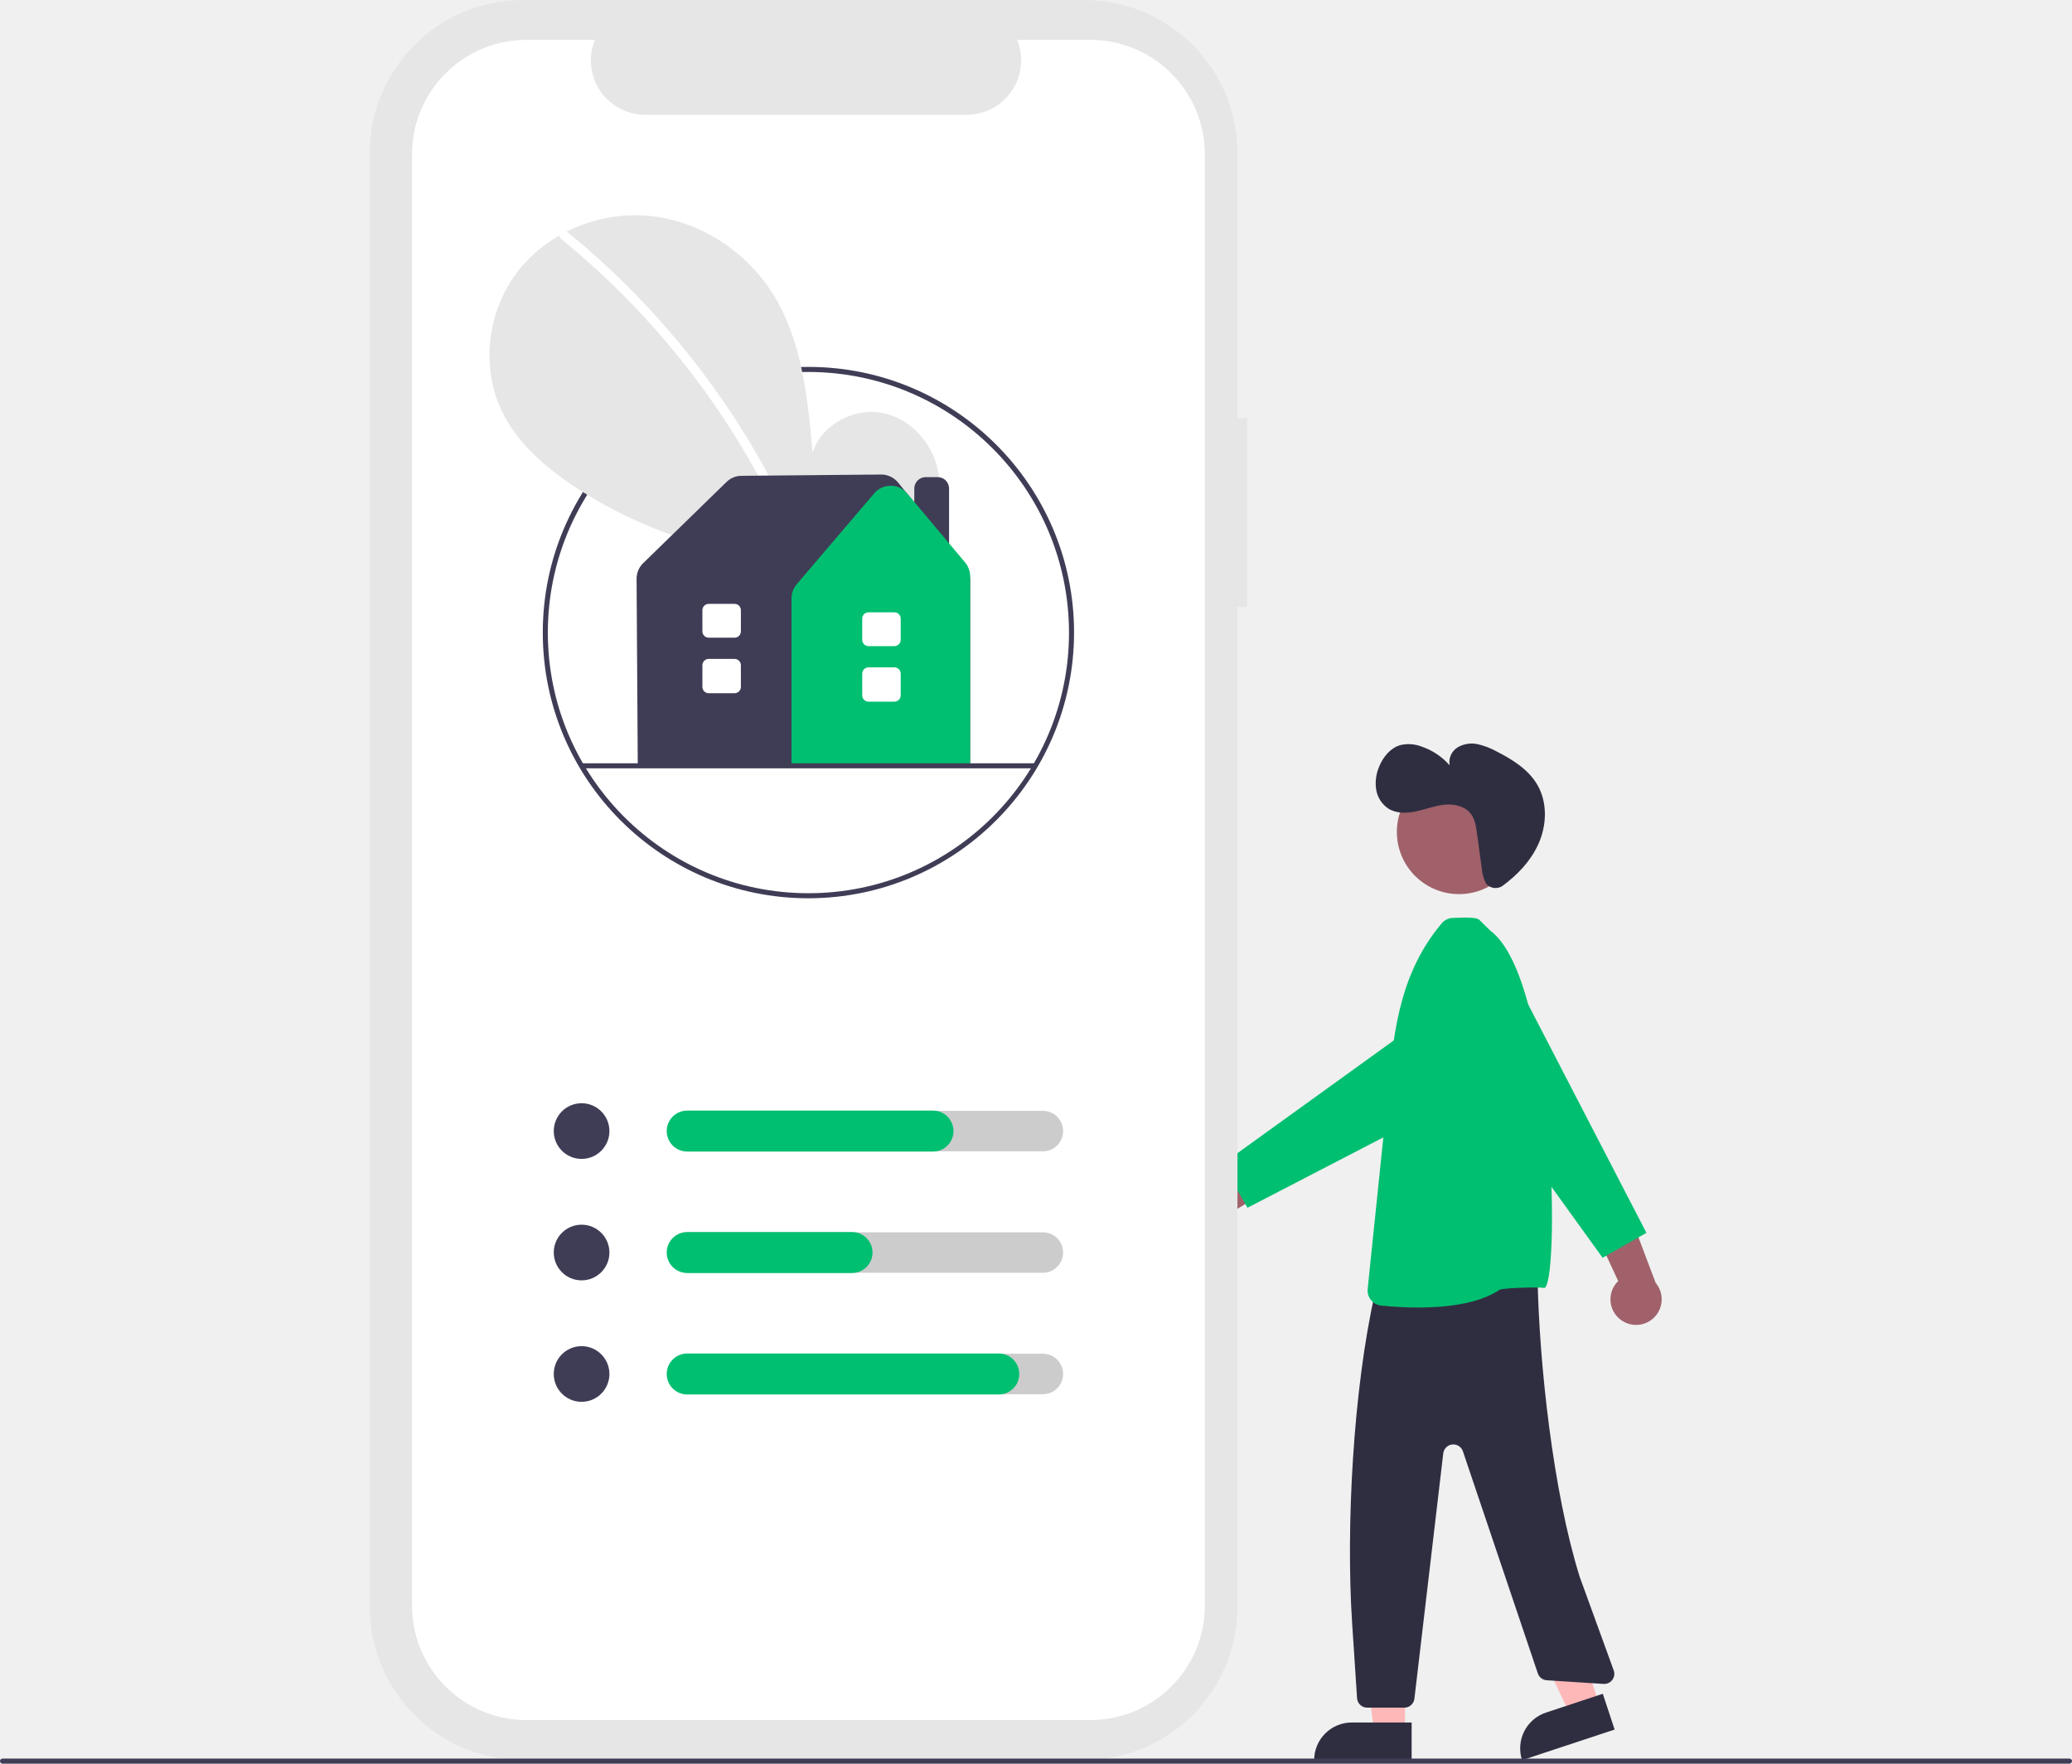
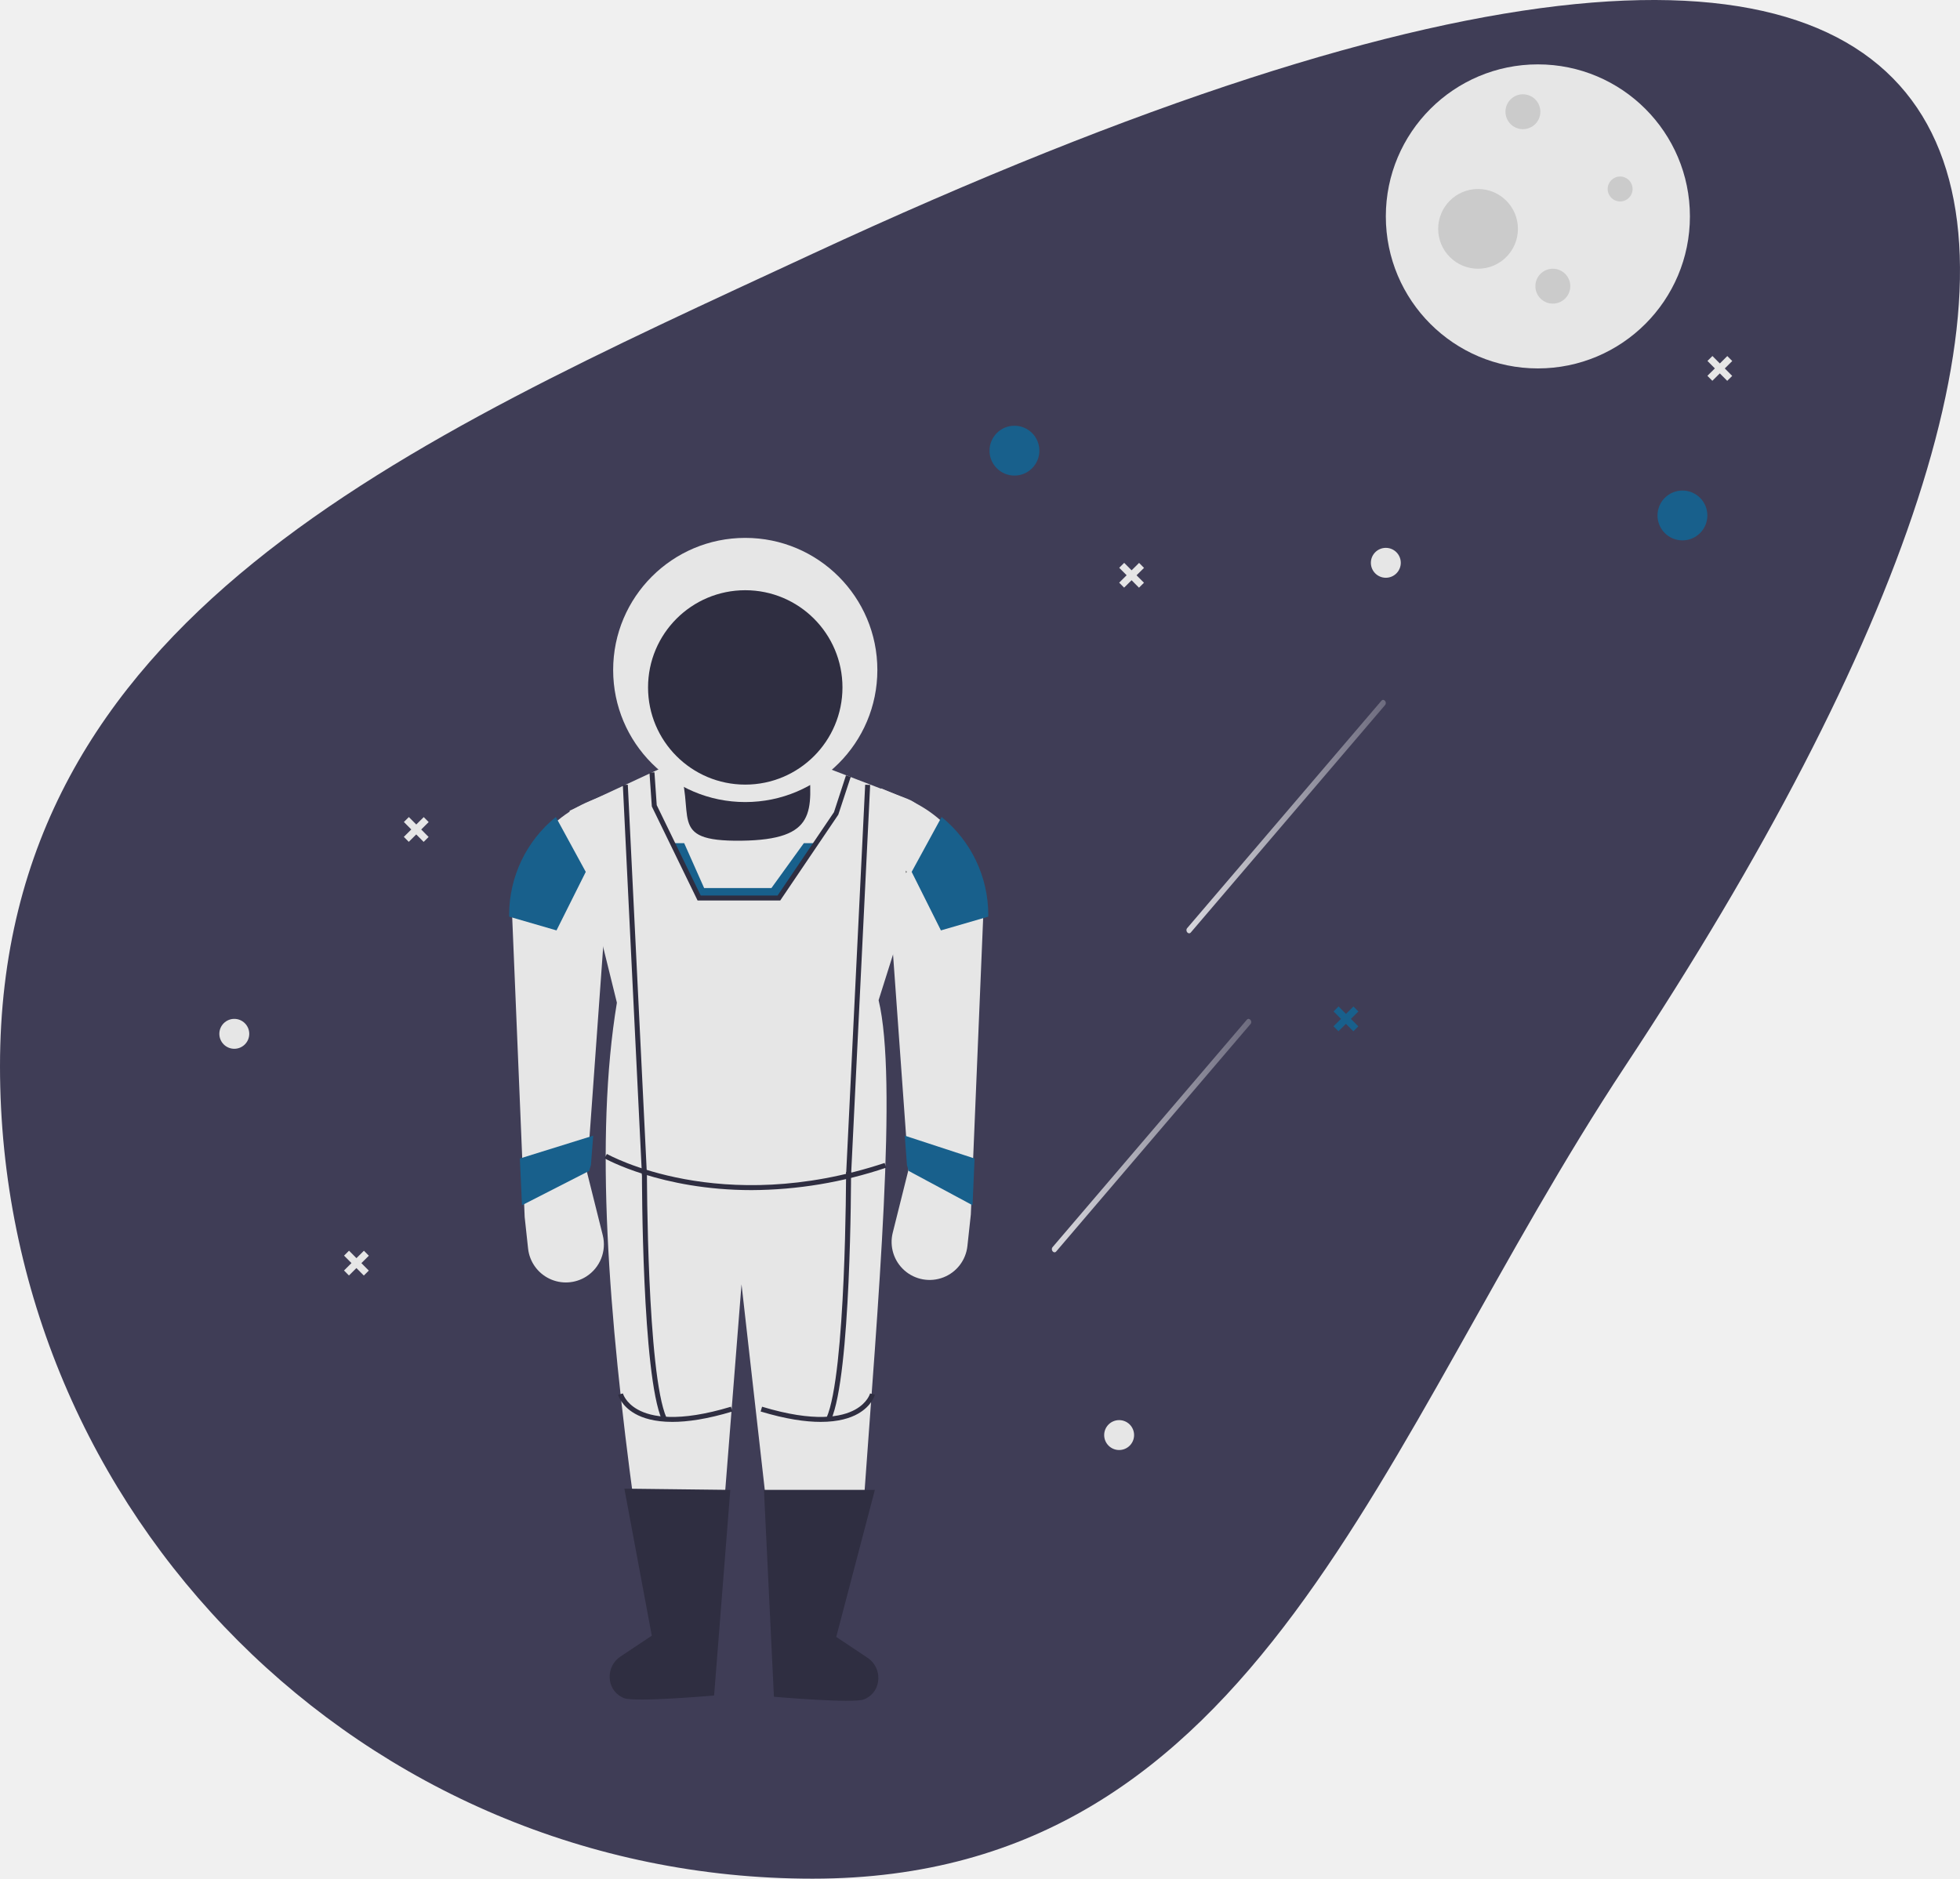
- <svg xmlns="http://www.w3.org/2000/svg" id="bfa339f2-a5a8-4b6a-baf9-13204c837d96" data-name="Layer 1" width="819" height="697" viewBox="0 0 819 697">
-   <polygon points="632.145 673.537 620.504 677.384 600.124 634.316 617.305 628.638 632.145 673.537" fill="#ffb8b8" />
-   <path d="M803.705,776.556h23.644a0,0,0,0,1,0,0v14.887a0,0,0,0,1,0,0H788.819a0,0,0,0,1,0,0v0A14.887,14.887,0,0,1,803.705,776.556Z" transform="translate(-395.7176 191.7094) rotate(-18.2902)" fill="#2f2e41" />
-   <polygon points="555.351 684.229 543.091 684.228 537.259 636.94 555.353 636.941 555.351 684.229" fill="#ffb8b8" />
-   <path d="M534.334,680.725h23.644a0,0,0,0,1,0,0v14.887a0,0,0,0,1,0,0H519.447a0,0,0,0,1,0,0v0A14.887,14.887,0,0,1,534.334,680.725Z" fill="#2f2e41" />
-   <path d="M734.519,610.19l-.625,2.767c-8.447,37.409-11.456,91.841-8.933,130.109l1.949,29.561a4,4,0,0,0,3.991,3.737h14.698a4,4,0,0,0,3.973-3.533l11.408-96.965a4,4,0,0,1,7.787-.737l29.565,87.624a4,4,0,0,0,3.557,2.787l22.451,1.448a4,4,0,0,0,4.075-5.187l-13.514-37.159c-10.442-33.348-16.055-84.019-16.668-118.957v0a4,4,0,0,0-4.379-3.912l-55.813,5.316A4,4,0,0,0,734.519,610.19Z" transform="translate(-190.5 -101.5)" fill="#2f2e41" />
-   <circle cx="576.701" cy="328.797" r="24.561" fill="#a0616a" />
-   <path d="M751.078,618.237h0a144.911,144.911,0,0,1-14.645-.772,6.021,6.021,0,0,1-5.348-6.495l8.374-80.906c2.019-22.885,5.139-44.976,20.925-63.685a6.018,6.018,0,0,1,4.332-2.127l.593-.022c6.227-.26,9.096-.033,9.904.775l4.343,4.279c26.484,19.586,27.584,143.662,21.059,141.217-1.262-.471-16.335.002-17.384.718C774.723,617.017,761.05,618.236,751.078,618.237Z" transform="translate(-190.5 -101.5)" fill="#01bf71" />
-   <path d="M654.712,573.328a10.056,10.056,0,0,1,14.91-3.932L698.686,548.605l.705,18.556-27.708,16.899A10.11,10.11,0,0,1,654.712,573.328Z" transform="translate(-190.5 -101.5)" fill="#a0616a" />
-   <path d="M683.577,578.814l-9.844-17.329L763.4,496.831a18.142,18.142,0,1,1,18.954,30.826Z" transform="translate(-190.5 -101.5)" fill="#01bf71" />
-   <path d="M778.236,451.062a4.853,4.853,0,0,0,6.346.407c5.789-4.291,10.87-9.632,13.878-16.147,3.446-7.465,3.831-16.625-.324-23.72-3.512-5.998-9.714-9.868-15.896-13.046a28.271,28.271,0,0,0-7.674-2.958,10.937,10.937,0,0,0-7.952,1.283,6.868,6.868,0,0,0-3.101,7.091,25.847,25.847,0,0,0-11.032-7.406,14.267,14.267,0,0,0-8.425-.611c-3.923,1.113-6.786,4.598-8.353,8.362a16.724,16.724,0,0,0-1.262,9.125,11.146,11.146,0,0,0,4.871,7.635c3.243,2.007,7.381,1.862,11.105,1.042s7.33-2.246,11.126-2.606,8.024.586,10.335,3.62c1.627,2.137,2.045,4.928,2.41,7.589l1.9,13.839a16.881,16.881,0,0,0,1.51,5.783A3.334,3.334,0,0,0,778.236,451.062Z" transform="translate(-190.5 -101.5)" fill="#2f2e41" />
-   <path d="M831.229,623.153a10.056,10.056,0,0,1-1.101-15.38l-15.047-32.413,18.366,2.745,11.473,30.359a10.11,10.11,0,0,1-13.691,14.689Z" transform="translate(-190.5 -101.5)" fill="#a0616a" />
-   <path d="M841.29,588.722l-17.329,9.844-64.654-89.667a18.142,18.142,0,1,1,30.826-18.954Z" transform="translate(-190.5 -101.5)" fill="#01bf71" />
-   <path id="af36087b-ebb7-4586-9a2a-879d85f262d7" data-name="Path 22" d="M683.454,266.783h-3.821V162.094A60.594,60.594,0,0,0,619.039,101.5H397.233a60.594,60.594,0,0,0-60.594,60.594V736.437a60.594,60.594,0,0,0,60.594,60.594H619.039a60.594,60.594,0,0,0,60.593-60.594V341.303h3.821Z" transform="translate(-190.5 -101.5)" fill="#e6e6e6" />
-   <path id="bd8e308f-d5b9-490f-b905-e174e794b745" data-name="Path 23" d="M621.484,117.258H592.533a21.498,21.498,0,0,1-19.907,29.617h-127.07a21.498,21.498,0,0,1-19.905-29.617H398.609a45.251,45.251,0,0,0-45.251,45.251V736.019a45.251,45.251,0,0,0,45.251,45.251h222.874a45.251,45.251,0,0,0,45.251-45.251h0V162.508A45.251,45.251,0,0,0,621.484,117.258Z" transform="translate(-190.5 -101.5)" fill="#fff" />
-   <path d="M510.047,456.5a105,105,0,1,1,105-105A105.119,105.119,0,0,1,510.047,456.5Zm0-208a103,103,0,1,0,103,103A103.117,103.117,0,0,0,510.047,248.5Z" transform="translate(-190.5 -101.5)" fill="#3f3d56" />
-   <path d="M548.611,320.998c8.993-7.599,14.455-19.602,13.022-31.288s-10.305-22.428-21.813-24.91-24.628,4.388-28.123,15.63c-1.924-21.674-4.141-44.257-15.664-62.715-10.434-16.713-28.507-28.672-48.093-30.811s-40.208,5.941-52.424,21.4-15.206,37.934-6.651,55.682c6.302,13.075,17.914,22.805,30.079,30.721,38.813,25.255,86.96,33.788,132.772,27.046Z" transform="translate(-190.5 -101.5)" fill="#e6e6e6" />
-   <path d="M414.885,193.293a317.625,317.625,0,0,1,44.264,43.954,318.551,318.551,0,0,1,49.856,83.314c.898,2.2-2.675,3.158-3.562.982a316.758,316.758,0,0,0-93.17-125.638c-1.844-1.502.783-4.102,2.612-2.612Z" transform="translate(-190.5 -101.5)" fill="#fff" />
-   <circle cx="229.884" cy="447" r="11" fill="#3f3d56" />
-   <path d="M602.709,556.5h-140a8,8,0,1,1,0-16h140a8,8,0,0,1,0,16Z" transform="translate(-190.5 -101.5)" fill="#ccc" />
-   <path d="M559.288,556.596H462.13a8.096,8.096,0,1,1,0-16.193h97.158a8.096,8.096,0,0,1,0,16.193Z" transform="translate(-190.5 -101.5)" fill="#01bf71" />
-   <circle cx="229.884" cy="495" r="11" fill="#3f3d56" />
-   <path d="M602.709,604.5h-140a8,8,0,1,1,0-16h140a8,8,0,0,1,0,16Z" transform="translate(-190.5 -101.5)" fill="#ccc" />
-   <circle cx="229.884" cy="543" r="11" fill="#3f3d56" />
-   <path d="M602.709,652.5h-140a8,8,0,1,1,0-16h140a8,8,0,0,1,0,16Z" transform="translate(-190.5 -101.5)" fill="#ccc" />
-   <path d="M527.288,604.596H462.13a8.096,8.096,0,1,1,0-16.193h65.158a8.096,8.096,0,0,1,0,16.193Z" transform="translate(-190.5 -101.5)" fill="#01bf71" />
-   <path d="M585.288,652.596H462.13a8.096,8.096,0,1,1,0-16.193H585.288a8.096,8.096,0,0,1,0,16.193Z" transform="translate(-190.5 -101.5)" fill="#01bf71" />
-   <path d="M565.64,335.173H551.895V294.559a4.505,4.505,0,0,1,4.5-4.5h4.744a4.505,4.505,0,0,1,4.5,4.5Z" transform="translate(-190.5 -101.5)" fill="#3f3d56" />
-   <path d="M573.972,404.286H442.593l-.472-74.046a8.543,8.543,0,0,1,2.569-6.144l33.004-32.146a8.464,8.464,0,0,1,5.853-2.411l55.238-.505a8.555,8.555,0,0,1,6.585,3.03l.005.006,26.236,32.175a10.526,10.526,0,0,1,2.362,6.635Z" transform="translate(-190.5 -101.5)" fill="#3f3d56" />
-   <path d="M573.972,404.286H503.37V337.925a8.507,8.507,0,0,1,2.033-5.516l30.676-35.964v0a8.483,8.483,0,0,1,6.467-2.984h.032a8.486,8.486,0,0,1,6.477,3.033l22.927,27.294a8.512,8.512,0,0,1,1.991,5.467Z" transform="translate(-190.5 -101.5)" fill="#01bf71" />
-   <path d="M544.023,378.798H533.809a2.503,2.503,0,0,1-2.5-2.5V367.733a2.503,2.503,0,0,1,2.5-2.5h10.215a2.503,2.503,0,0,1,2.5,2.5v8.564A2.503,2.503,0,0,1,544.023,378.798Z" transform="translate(-190.5 -101.5)" fill="#fff" />
-   <path d="M544.023,356.852H533.809a2.503,2.503,0,0,1-2.5-2.5v-8.365a2.503,2.503,0,0,1,2.5-2.5h10.215a2.503,2.503,0,0,1,2.5,2.5v8.365A2.503,2.503,0,0,1,544.023,356.852Z" transform="translate(-190.5 -101.5)" fill="#fff" />
-   <path d="M480.852,375.464h-10.215a2.503,2.503,0,0,1-2.5-2.5v-8.564a2.503,2.503,0,0,1,2.5-2.5h10.215a2.503,2.503,0,0,1,2.5,2.5v8.564A2.503,2.503,0,0,1,480.852,375.464Z" transform="translate(-190.5 -101.5)" fill="#fff" />
-   <path d="M480.852,353.518h-10.215a2.503,2.503,0,0,1-2.5-2.5v-8.365a2.503,2.503,0,0,1,2.5-2.5h10.215a2.503,2.503,0,0,1,2.5,2.5v8.365A2.503,2.503,0,0,1,480.852,353.518Z" transform="translate(-190.5 -101.5)" fill="#fff" />
-   <path d="M599.398,405.152H420.695a1,1,0,0,1,0-2H599.398a1,1,0,0,1,0,2Z" transform="translate(-190.5 -101.5)" fill="#3f3d56" />
-   <path d="M1008.5,798.5h-817a1,1,0,0,1,0-2h817a1,1,0,0,1,0,2Z" transform="translate(-190.5 -101.5)" fill="#3f3d56" />
+ <svg xmlns="http://www.w3.org/2000/svg" xmlns:xlink="http://www.w3.org/1999/xlink" id="e2652d7b-d014-44e7-aeea-709bf92e6067" data-name="Layer 1" width="853.297" height="818" viewBox="0 0 853.297 818">
+   <defs>
+     <linearGradient id="fe5e6308-1e89-4ce8-8c8d-e7ed4a72d158" x1="689.871" y1="396.558" x2="776.681" y2="396.558" gradientUnits="userSpaceOnUse">
+       <stop offset="0" stop-color="#fff" />
+       <stop offset="1" stop-color="#fff" stop-opacity="0.3" />
+     </linearGradient>
+     <linearGradient id="b0adbdce-87b5-465c-b00c-1cf2f5493111" x1="631.274" y1="535.454" x2="718.084" y2="535.454" xlink:href="#fe5e6308-1e89-4ce8-8c8d-e7ed4a72d158" />
+   </defs>
+   <path d="M880.852,505.249C773.135,668.243,722.473,859,527.102,859S173.351,700.62,173.351,505.249,349.886,233.745,527.102,151.499C1102.708-115.643,1121.875,140.543,880.852,505.249Z" transform="translate(-173.3513 -41)" fill="#3f3d56" />
+   <circle cx="669.522" cy="94.222" r="66.193" fill="#e6e6e6" />
+   <circle cx="663.011" cy="48.647" r="7.596" fill="#cbcbcb" />
+   <circle cx="676.033" cy="124.605" r="7.596" fill="#cbcbcb" />
+   <circle cx="705.331" cy="82.286" r="5.426" fill="#cbcbcb" />
+   <circle cx="643.479" cy="99.648" r="17.362" fill="#cbcbcb" />
+   <circle cx="441.646" cy="196.224" r="10.851" fill="#18608c" />
+   <circle cx="732.459" cy="224.437" r="10.851" fill="#18608c" />
+   <circle cx="603.329" cy="245.054" r="6.511" fill="#e6e6e6" />
+   <circle cx="102.002" cy="450.143" r="6.511" fill="#e6e6e6" />
+   <circle cx="487.221" cy="624.848" r="6.511" fill="#e6e6e6" />
+   <polygon points="589.224 438.245 585.975 441.473 582.747 438.223 580.581 440.375 583.808 443.625 580.558 446.852 582.71 449.019 585.96 445.791 589.188 449.041 591.354 446.889 588.126 443.639 591.376 440.412 589.224 438.245" fill="#18608c" />
+   <polygon points="158.43 544.588 155.18 547.815 151.953 544.565 149.786 546.717 153.014 549.967 149.764 553.194 151.916 555.361 155.165 552.133 158.393 555.383 160.56 553.231 157.332 549.982 160.582 546.754 158.43 544.588" fill="#e6e6e6" />
+   <polygon points="184.473 355.776 181.223 359.003 177.996 355.754 175.829 357.905 179.057 361.155 175.807 364.383 177.959 366.549 181.208 363.322 184.436 366.571 186.603 364.42 183.375 361.17 186.625 357.942 184.473 355.776" fill="#e6e6e6" />
+   <polygon points="751.993 155.028 748.743 158.255 745.516 155.006 743.349 157.157 746.577 160.407 743.327 163.635 745.479 165.801 748.729 162.574 751.956 165.823 754.123 163.672 750.895 160.422 754.145 157.194 751.993 155.028" fill="#e6e6e6" />
+   <polygon points="495.904 245.093 492.654 248.321 489.426 245.071 487.26 247.223 490.487 250.472 487.238 253.7 489.389 255.867 492.639 252.639 495.867 255.889 498.033 253.737 494.806 250.487 498.055 247.26 495.904 245.093" fill="#e6e6e6" />
+   <path d="M691.793,446.991l32.971-38.599,32.971-38.599,18.612-21.79c1.03-1.206-.559-3.086-1.589-1.881L741.787,384.723l-32.971,38.599L690.204,445.111c-1.03,1.206.559,3.086,1.589,1.881Z" transform="translate(-173.3513 -41)" opacity="0.8" fill="url(#fe5e6308-1e89-4ce8-8c8d-e7ed4a72d158)" />
+   <path d="M633.197,585.887l32.971-38.599,32.971-38.599,18.612-21.79c1.03-1.206-.559-3.086-1.589-1.881l-32.971,38.599L650.22,562.217l-18.612,21.79c-1.03,1.206.559,3.086,1.589,1.881Z" transform="translate(-173.3513 -41)" opacity="0.8" fill="url(#b0adbdce-87b5-465c-b00c-1cf2f5493111)" />
+   <path d="M293.526,331.322h61.852a0,0,0,0,1,0,0v24.339a15.811,15.811,0,0,1-15.811,15.811H309.337a15.811,15.811,0,0,1-15.811-15.811V331.322A0,0,0,0,1,293.526,331.322Z" fill="#2f2e41" />
+   <path d="M549.347,695.689c-14.085,14.271-28.191,14.366-42.319.46l-10.852-95.951L488.58,696.349c-14.118,11.427-27.276,12.965-39.064.425-11.246-83.075-17.358-160.254-7.596-219.195l-20.617-83.555,46.66-21.702c9.396,23.243-5.423,35.131,28.088,34.733,33.216-.394,30.736-12.889,29.423-34.733l42.923,16.509a15.383,15.383,0,0,1,9.147,18.99l-21.686,68.673C564.206,511.16,555.634,607.594,549.347,695.689Z" transform="translate(-173.3513 -41)" fill="#e6e6e6" />
+   <path d="M484.239,779.243s-34.641,3.034-39.281,1.124h0q-.439-.181-.855-.394c-6.896-3.521-7.106-13.382-.661-17.673l13.669-9.1L445.175,689.178l46.118.543Z" transform="translate(-173.3513 -41)" fill="#2f2e41" />
+   <path d="M510.282,779.786s34.641,3.034,39.281,1.124h0q.439-.181.855-.394c6.896-3.521,7.106-13.382.661-17.673l-13.669-9.1L554.23,689.721H505.942Z" transform="translate(-173.3513 -41)" fill="#2f2e41" />
+   <path d="M428.898,551.367l6.866,27.466a16.55,16.55,0,0,1-7.201,17.996l0,0a16.55,16.55,0,0,1-25.31-12.203L401.77,570.899l-5.426-130.455a54.878,54.878,0,0,1,33.859-50.693l10.631-4.408Z" transform="translate(-173.3513 -41)" fill="#e6e6e6" />
+   <path d="M601.433,439.361l-.033.77-4.384,105.3-.846,20.346-.163,4.037-1.487,13.727a16.55,16.55,0,1,1-32.51-5.795l6.869-27.465-.152-2.04-.911-12.761L556.943,384.258l10.634,4.406a54.958,54.958,0,0,1,33.856,50.697Z" transform="translate(-173.3513 -41)" fill="#e6e6e6" />
+   <path d="M500.577,559.191c-39.417,0-63.732-13.67-64.076-13.868l1.085-1.88c.484.28,49.249,27.634,120.894,3.923l.682,2.06A185.898,185.898,0,0,1,500.577,559.191Z" transform="translate(-173.3513 -41)" fill="#2f2e41" />
+   <path d="M461.545,659.235c-8.675-19.518-8.719-104.352-8.716-107.954l2.17.002c-.001.877.04,87.97,8.529,107.07Z" transform="translate(-173.3513 -41)" fill="#2f2e41" />
+   <path d="M466.057,660.111c-7.727,0-12.861-1.646-16.209-3.533-6.094-3.437-7.352-8.119-7.402-8.316l2.102-.538-1.051.269,1.05-.274c.044.164,1.141,4.063,6.463,7.024,5.86,3.259,17.654,5.691,40.559-1.236l.627,2.077C481.235,658.897,472.691,660.111,466.057,660.111Z" transform="translate(-173.3513 -41)" fill="#2f2e41" />
+   <rect x="448.667" y="382.625" width="2.171" height="170.164" transform="translate(-195.6916 -18.43964) rotate(-2.80385)" fill="#2f2e41" />
+   <path d="M535.147,659.235l-1.984-.882c8.489-19.1,8.531-106.193,8.529-107.07l2.17-.002C543.865,554.883,543.822,639.717,535.147,659.235Z" transform="translate(-173.3513 -41)" fill="#2f2e41" />
+   <path d="M530.635,660.111c-6.634,0-15.176-1.212-26.139-4.528l.627-2.077c22.904,6.925,34.696,4.495,40.559,1.236,5.322-2.961,6.419-6.859,6.462-7.024l2.101.544c-.051.197-1.308,4.88-7.402,8.316C543.496,658.465,538.36,660.111,530.635,660.111Z" transform="translate(-173.3513 -41)" fill="#2f2e41" />
+   <rect x="461.858" y="466.622" width="170.164" height="2.171" transform="translate(-120.2615 950.1628) rotate(-87.20185)" fill="#2f2e41" />
+   <polygon points="355.248 367.131 339.101 391.003 304.377 391.003 292.767 367.131 297.867 367.131 306.548 386.663 335.846 386.663 349.953 367.131 355.248 367.131" fill="#18608c" />
+   <polygon points="394.443 379.067 394.725 379.631 394.443 380.152 394.443 379.067" />
+   <path d="M603.603,439.361l-.033.77-20.585,5.979-12.739-25.479,13.032-23.894A54.81,54.81,0,0,1,603.603,439.361Z" transform="translate(-173.3513 -41)" fill="#18608c" />
+   <path d="M395.01,439.361l.033.77,20.585,5.979,12.739-25.479-13.032-23.894A54.81,54.81,0,0,0,395.01,439.361Z" transform="translate(-173.3513 -41)" fill="#18608c" />
+   <circle cx="324.452" cy="291.715" r="57.512" fill="#e6e6e6" />
+   <circle cx="324.452" cy="299.31" r="42.32" fill="#2f2e41" />
+   <polygon points="424.284 504.432 423.403 524.778 395.571 509.825 394.849 507.242 393.9 494.481 424.284 504.432" fill="#18608c" />
+   <polygon points="226.324 504.432 227.25 524.778 256.503 509.825 257.263 507.242 258.26 494.481 226.324 504.432" fill="#18608c" />
+   <polygon points="339.678 392.089 303.698 392.089 283.777 351.139 282.753 336.41 284.918 336.26 285.913 350.568 305.057 389.918 338.525 389.918 363.075 353.628 368.301 337.605 370.366 338.277 364.958 354.718 339.678 392.089" fill="#2f2e41" />
</svg>
